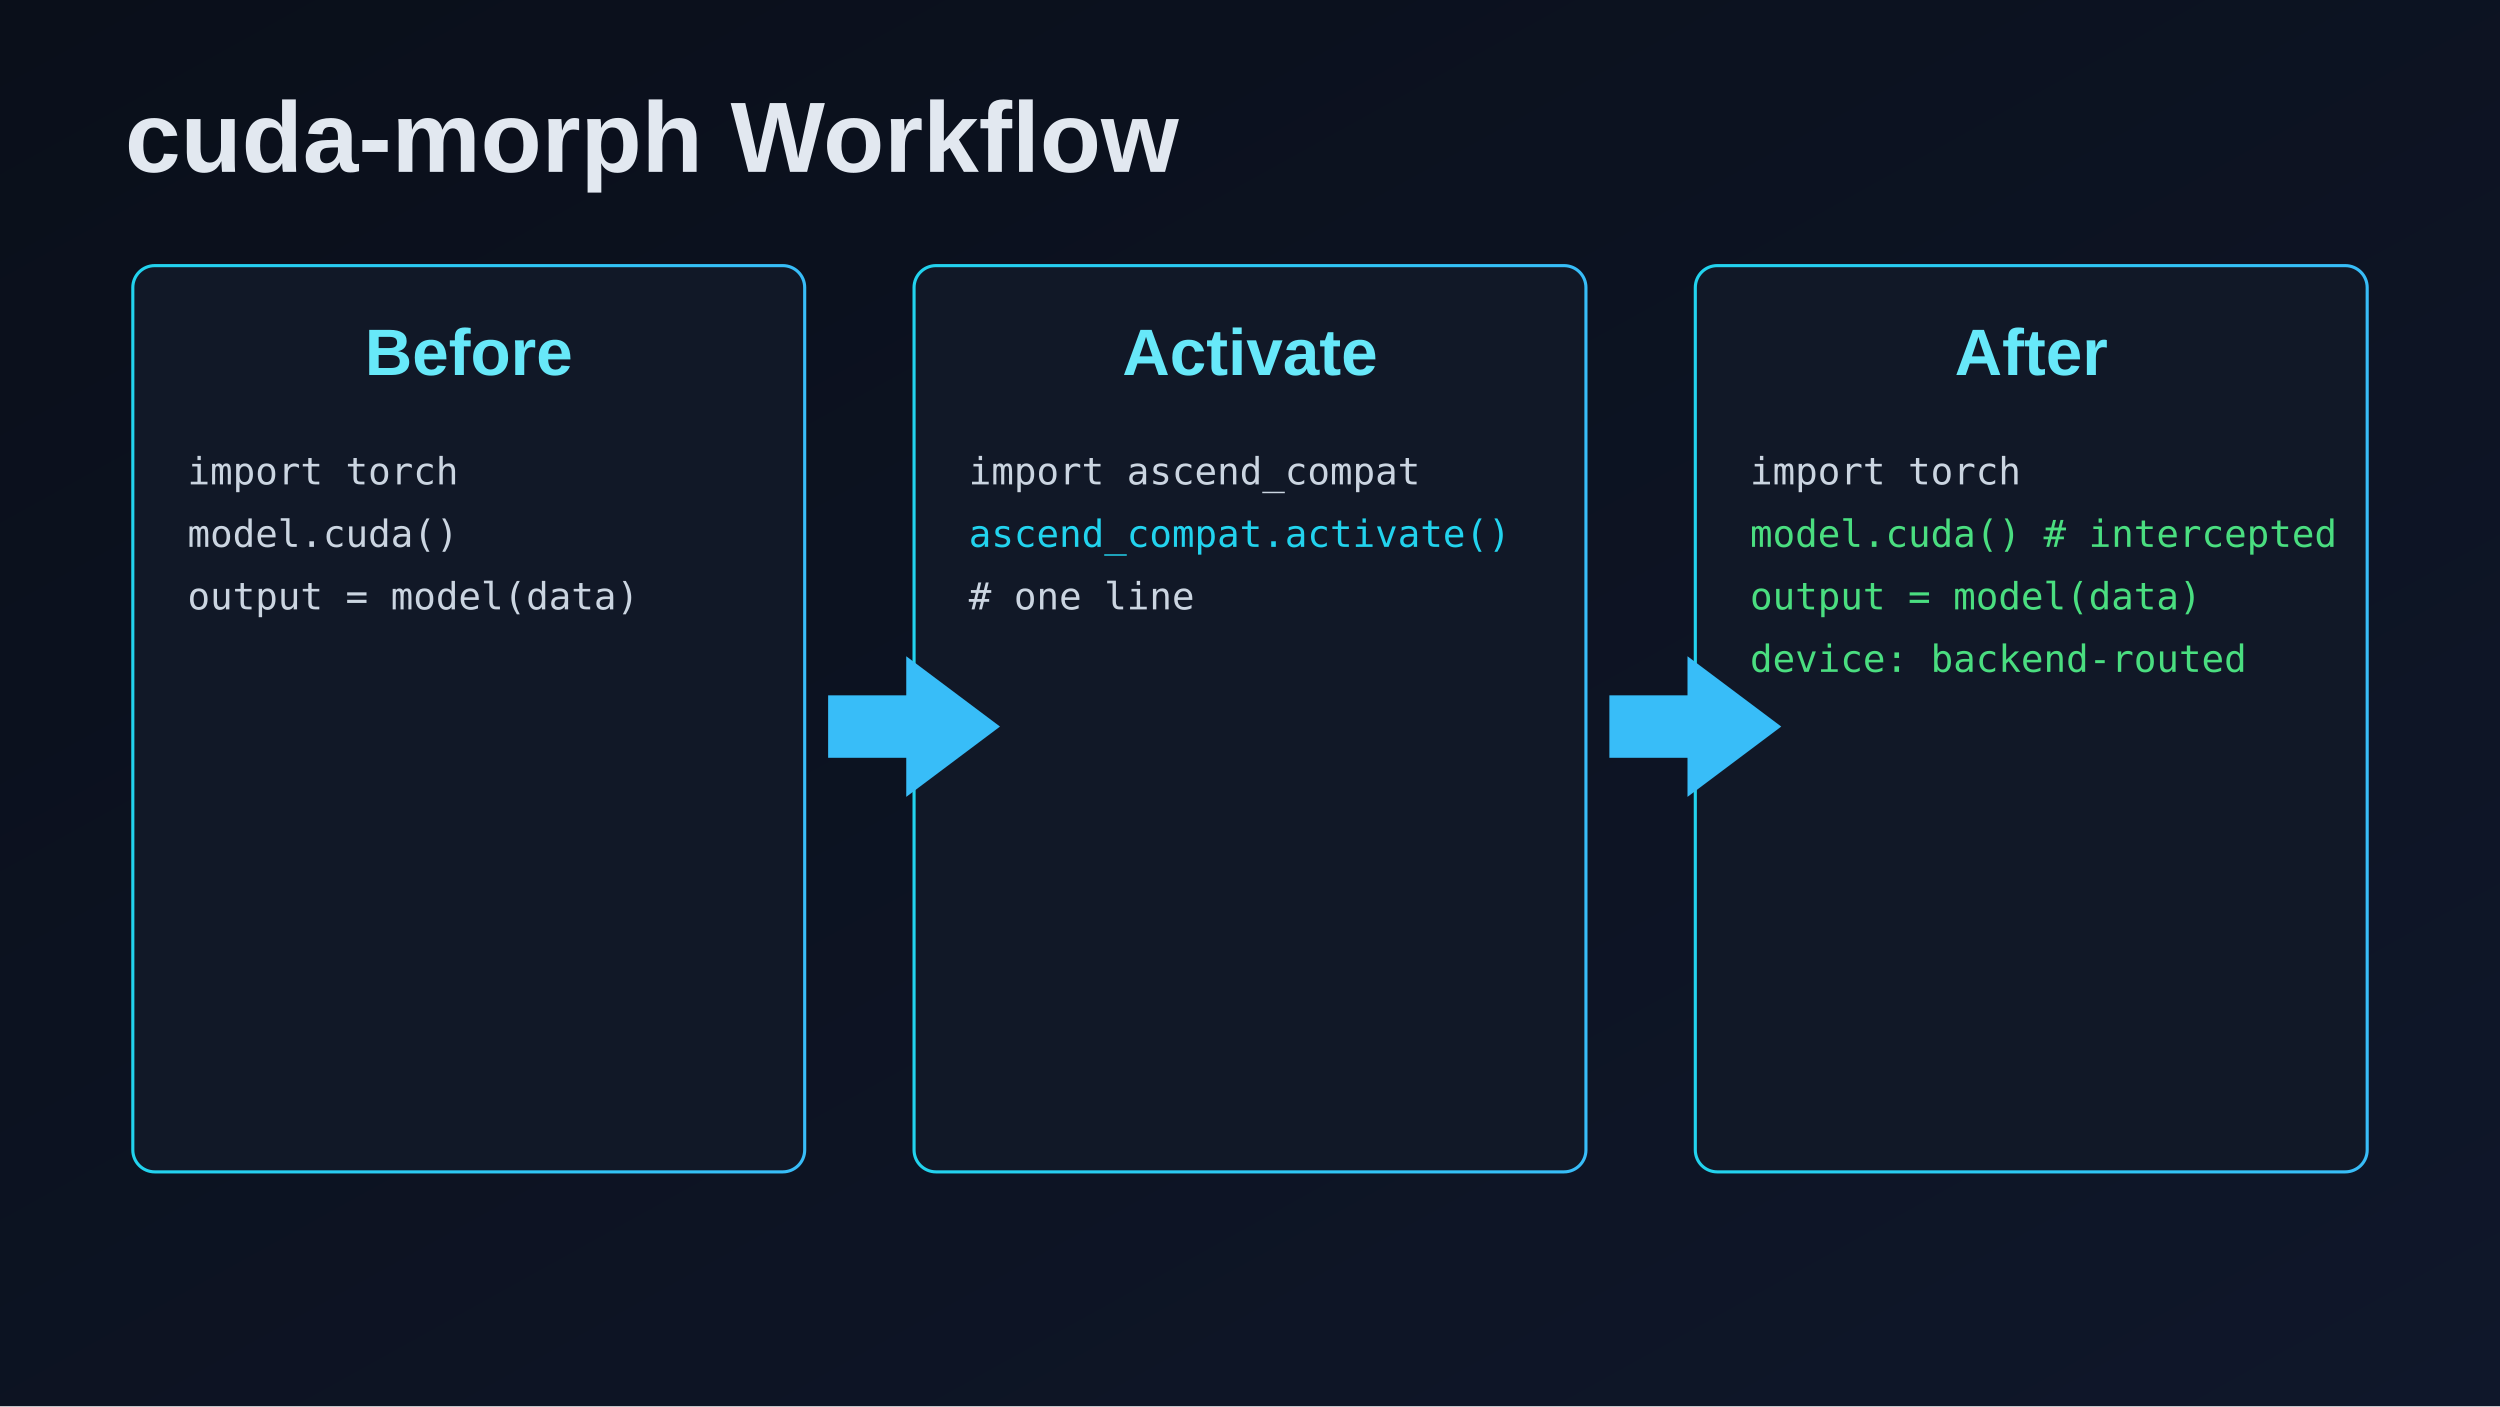
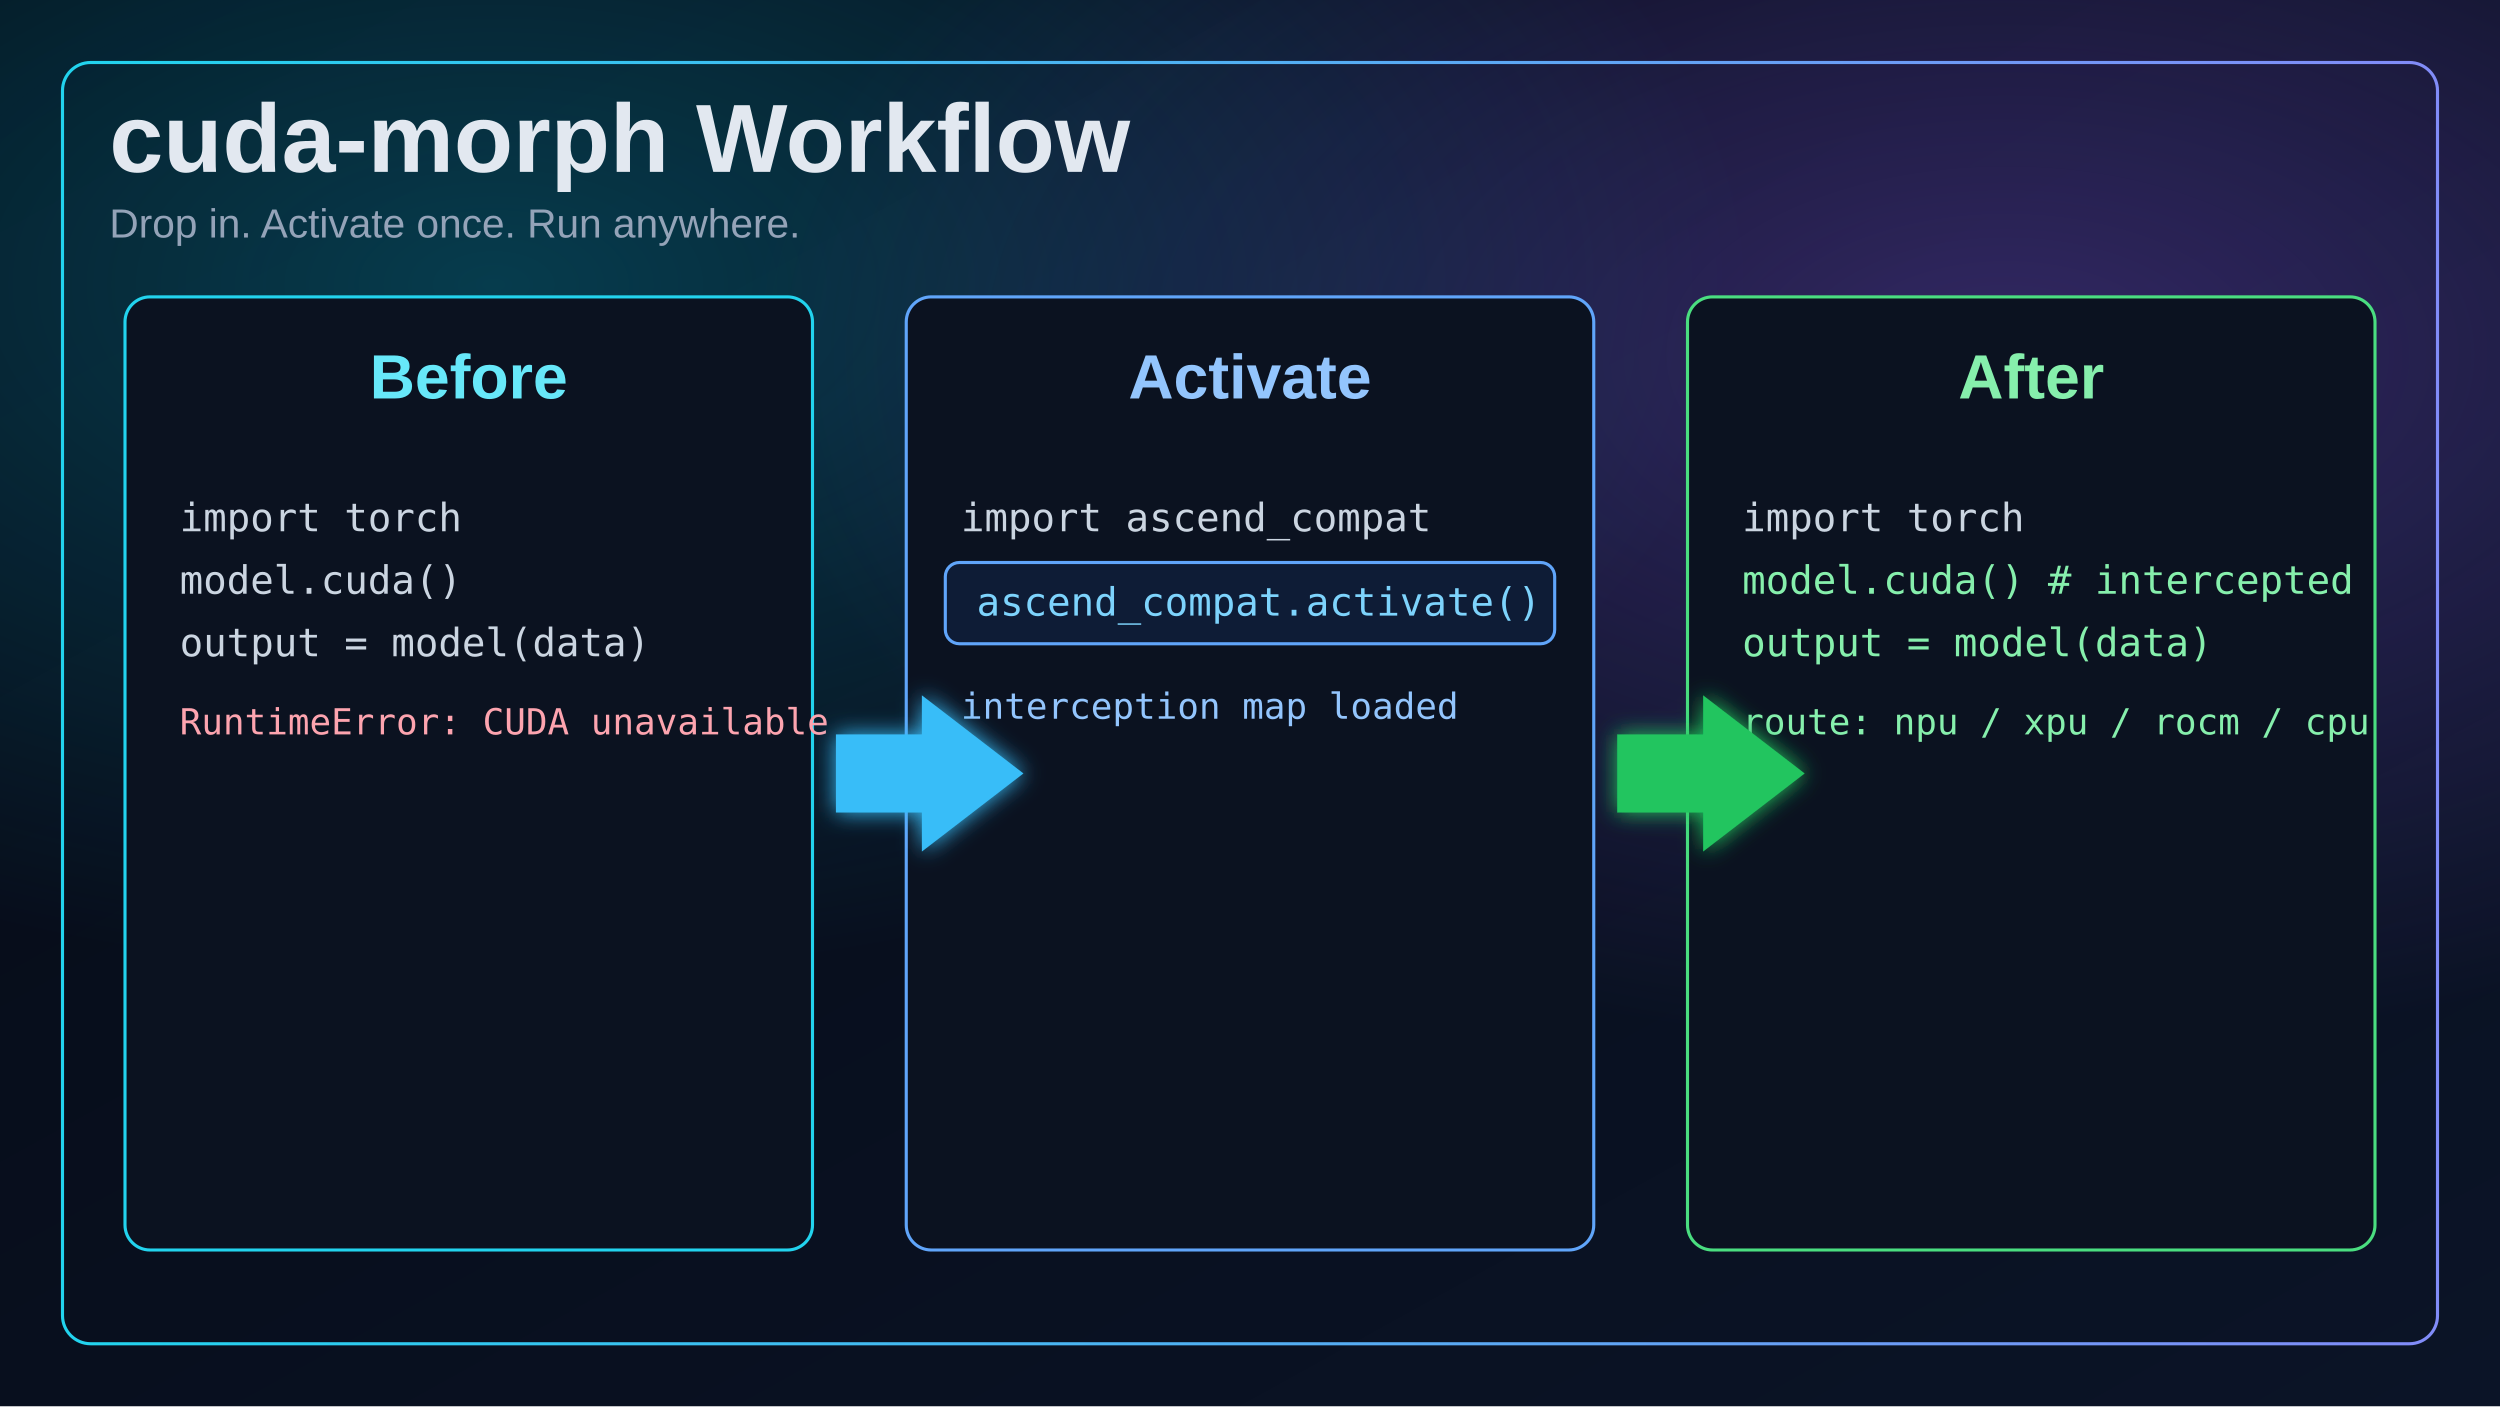
<svg xmlns="http://www.w3.org/2000/svg" width="1600" height="900" viewBox="0 0 1600 900" role="img" aria-label="cuda-morph workflow dark screenshot">
  <defs>
    <linearGradient id="bg" x1="0" x2="1" y1="0" y2="1">
-       <stop offset="0%" stop-color="#0a0f1a" />
-       <stop offset="100%" stop-color="#0f172a" />
+       <stop offset="0%" stop-color="#050a15" />
+       <stop offset="100%" stop-color="#0b1427" />
    </linearGradient>
-     <linearGradient id="line" x1="0" x2="1" y1="0" y2="0">
+     <radialGradient id="nebulaA" cx="0.2" cy="0.2" r="0.5">
+       <stop offset="0%" stop-color="#06b6d4" stop-opacity="0.28" />
+       <stop offset="100%" stop-color="#06b6d4" stop-opacity="0" />
+     </radialGradient>
+     <radialGradient id="nebulaB" cx="0.8" cy="0.25" r="0.5">
+       <stop offset="0%" stop-color="#8b5cf6" stop-opacity="0.32" />
+       <stop offset="100%" stop-color="#8b5cf6" stop-opacity="0" />
+     </radialGradient>
+     <linearGradient id="panelStroke" x1="0" x2="1" y1="0" y2="0">
      <stop offset="0%" stop-color="#22d3ee" />
-       <stop offset="100%" stop-color="#38bdf8" />
+       <stop offset="100%" stop-color="#818cf8" />
    </linearGradient>
+     <filter id="glow" x="-40%" y="-40%" width="180%" height="180%">
+       <feGaussianBlur stdDeviation="7" result="b" />
+       <feMerge>
+         <feMergeNode in="b" />
+         <feMergeNode in="SourceGraphic" />
+       </feMerge>
+     </filter>
  </defs>
  <rect width="1600" height="900" fill="url(#bg)" />
-   <text x="80" y="110" font-family="Segoe UI, Arial, sans-serif" font-size="64" font-weight="700" fill="#e2e8f0">cuda-morph Workflow</text>
-   <rect x="85" y="170" width="430" height="580" rx="14" fill="#111827" stroke="url(#line)" stroke-width="2" />
-   <rect x="585" y="170" width="430" height="580" rx="14" fill="#111827" stroke="url(#line)" stroke-width="2" />
-   <rect x="1085" y="170" width="430" height="580" rx="14" fill="#111827" stroke="url(#line)" stroke-width="2" />
-   <text x="300" y="240" text-anchor="middle" font-family="Segoe UI, Arial, sans-serif" font-size="42" font-weight="600" fill="#67e8f9">Before</text>
-   <text x="800" y="240" text-anchor="middle" font-family="Segoe UI, Arial, sans-serif" font-size="42" font-weight="600" fill="#67e8f9">Activate</text>
-   <text x="1300" y="240" text-anchor="middle" font-family="Segoe UI, Arial, sans-serif" font-size="42" font-weight="600" fill="#67e8f9">After</text>
-   <text x="120" y="310" font-family="Consolas, monospace" font-size="24" fill="#cbd5e1">import torch</text>
-   <text x="120" y="350" font-family="Consolas, monospace" font-size="24" fill="#cbd5e1">model.cuda()</text>
-   <text x="120" y="390" font-family="Consolas, monospace" font-size="24" fill="#cbd5e1">output = model(data)</text>
-   <text x="620" y="310" font-family="Consolas, monospace" font-size="24" fill="#cbd5e1">import ascend_compat</text>
-   <text x="620" y="350" font-family="Consolas, monospace" font-size="24" fill="#22d3ee">ascend_compat.activate()</text>
-   <text x="620" y="390" font-family="Consolas, monospace" font-size="24" fill="#cbd5e1"># one line</text>
-   <text x="1120" y="310" font-family="Consolas, monospace" font-size="24" fill="#cbd5e1">import torch</text>
-   <text x="1120" y="350" font-family="Consolas, monospace" font-size="24" fill="#4ade80">model.cuda()  # intercepted</text>
-   <text x="1120" y="390" font-family="Consolas, monospace" font-size="24" fill="#4ade80">output = model(data)</text>
-   <text x="1120" y="430" font-family="Consolas, monospace" font-size="24" fill="#4ade80">device: backend-routed</text>
-   <polygon points="530,445 580,445 580,420 640,465 580,510 580,485 530,485" fill="#38bdf8" />
-   <polygon points="1030,445 1080,445 1080,420 1140,465 1080,510 1080,485 1030,485" fill="#38bdf8" />
+   <rect width="1600" height="900" fill="url(#nebulaA)" />
+   <rect width="1600" height="900" fill="url(#nebulaB)" />
+   <rect x="40" y="40" width="1520" height="820" rx="18" fill="none" stroke="url(#panelStroke)" stroke-width="2" />
+   <text x="70" y="110" font-family="Segoe UI, Arial, sans-serif" font-size="62" font-weight="700" fill="#e2e8f0">cuda-morph Workflow</text>
+   <text x="70" y="152" font-family="Segoe UI, Arial, sans-serif" font-size="26" fill="#94a3b8">Drop in. Activate once. Run anywhere.</text>
+   <rect x="80" y="190" width="440" height="610" rx="16" fill="#0b1220" stroke="#22d3ee" stroke-width="2" />
+   <rect x="580" y="190" width="440" height="610" rx="16" fill="#0b1220" stroke="#60a5fa" stroke-width="2" />
+   <rect x="1080" y="190" width="440" height="610" rx="16" fill="#0b1220" stroke="#4ade80" stroke-width="2" />
+   <text x="300" y="255" text-anchor="middle" font-family="Segoe UI, Arial, sans-serif" font-size="40" font-weight="700" fill="#67e8f9">Before</text>
+   <text x="800" y="255" text-anchor="middle" font-family="Segoe UI, Arial, sans-serif" font-size="40" font-weight="700" fill="#93c5fd">Activate</text>
+   <text x="1300" y="255" text-anchor="middle" font-family="Segoe UI, Arial, sans-serif" font-size="40" font-weight="700" fill="#86efac">After</text>
+   <text x="115" y="340" font-family="Consolas, monospace" font-size="25" fill="#cbd5e1">import torch</text>
+   <text x="115" y="380" font-family="Consolas, monospace" font-size="25" fill="#cbd5e1">model.cuda()</text>
+   <text x="115" y="420" font-family="Consolas, monospace" font-size="25" fill="#cbd5e1">output = model(data)</text>
+   <text x="115" y="470" font-family="Consolas, monospace" font-size="23" fill="#fda4af">RuntimeError: CUDA unavailable</text>
+   <text x="615" y="340" font-family="Consolas, monospace" font-size="25" fill="#cbd5e1">import ascend_compat</text>
+   <rect x="605" y="360" width="390" height="52" rx="9" fill="#0e1c36" stroke="#60a5fa" stroke-width="2" />
+   <text x="625" y="394" font-family="Consolas, monospace" font-size="25" fill="#7dd3fc">ascend_compat.activate()</text>
+   <text x="615" y="460" font-family="Consolas, monospace" font-size="23" fill="#93c5fd">interception map loaded</text>
+   <text x="1115" y="340" font-family="Consolas, monospace" font-size="25" fill="#cbd5e1">import torch</text>
+   <text x="1115" y="380" font-family="Consolas, monospace" font-size="25" fill="#86efac">model.cuda()   # intercepted</text>
+   <text x="1115" y="420" font-family="Consolas, monospace" font-size="25" fill="#86efac">output = model(data)</text>
+   <text x="1115" y="470" font-family="Consolas, monospace" font-size="23" fill="#86efac">route: npu / xpu / rocm / cpu</text>
+   <polygon points="535,470 590,470 590,445 655,495 590,545 590,520 535,520" fill="#38bdf8" filter="url(#glow)" />
+   <polygon points="1035,470 1090,470 1090,445 1155,495 1090,545 1090,520 1035,520" fill="#22c55e" filter="url(#glow)" />
</svg>
